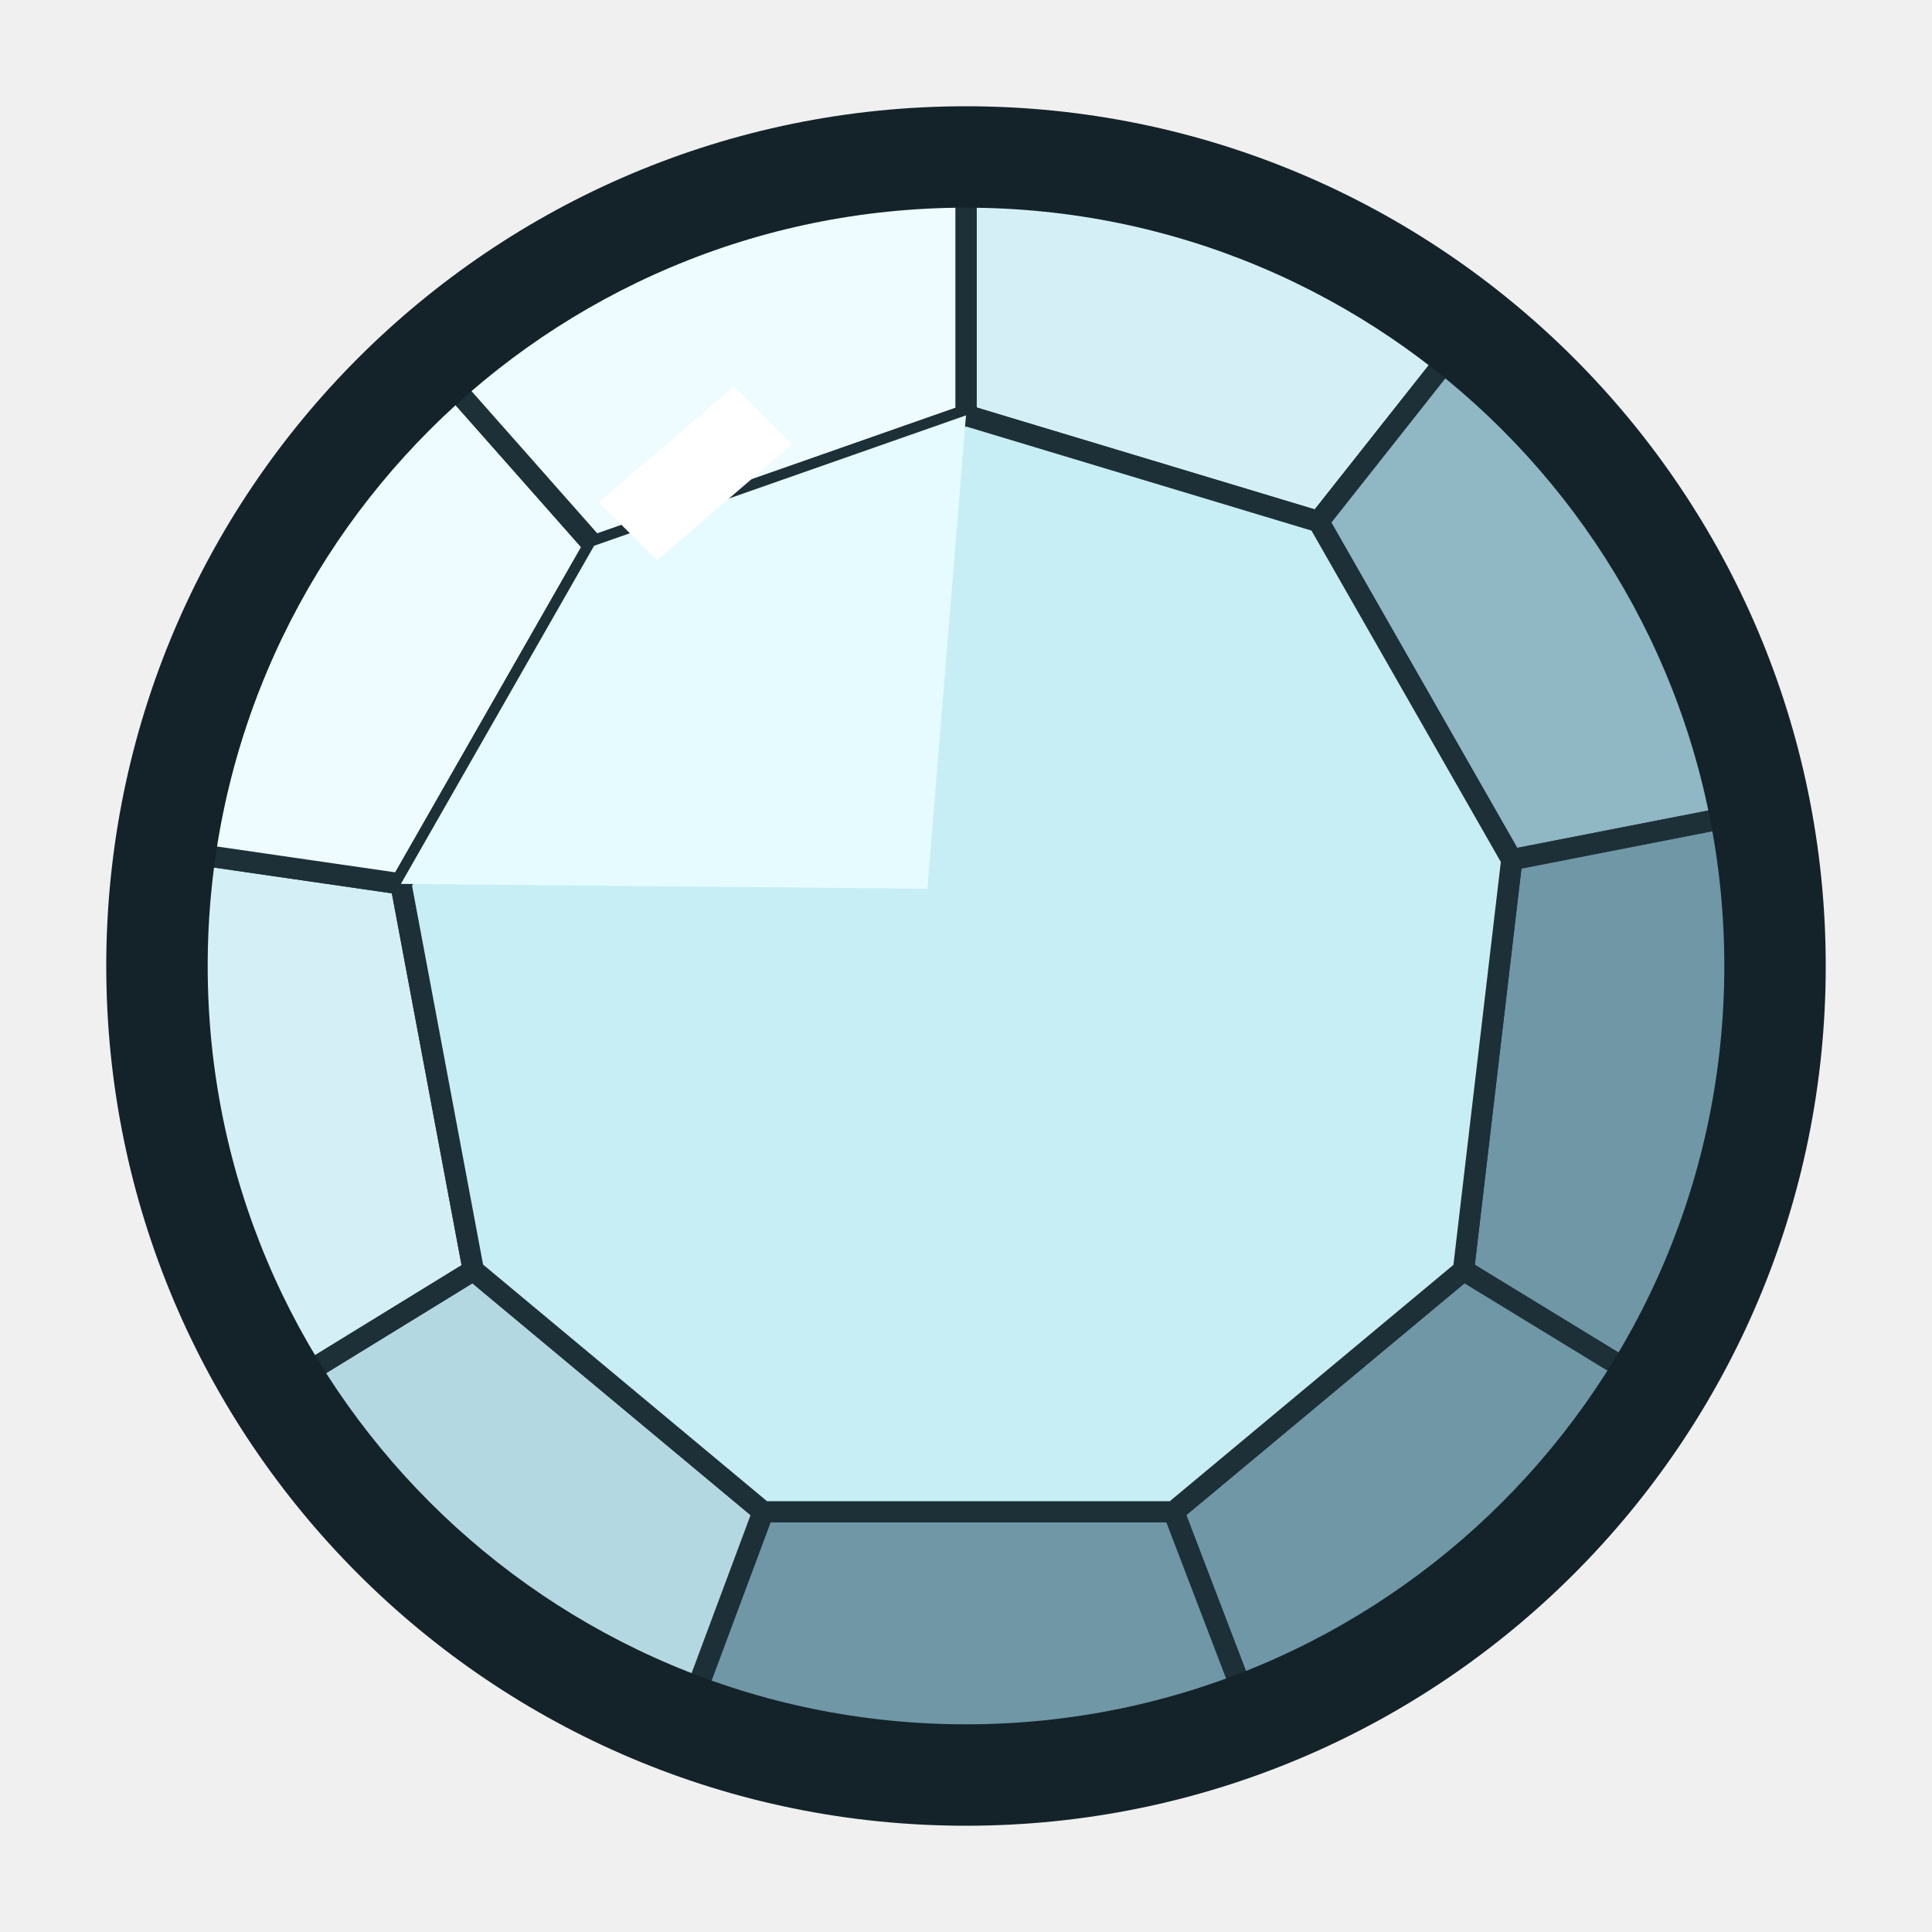
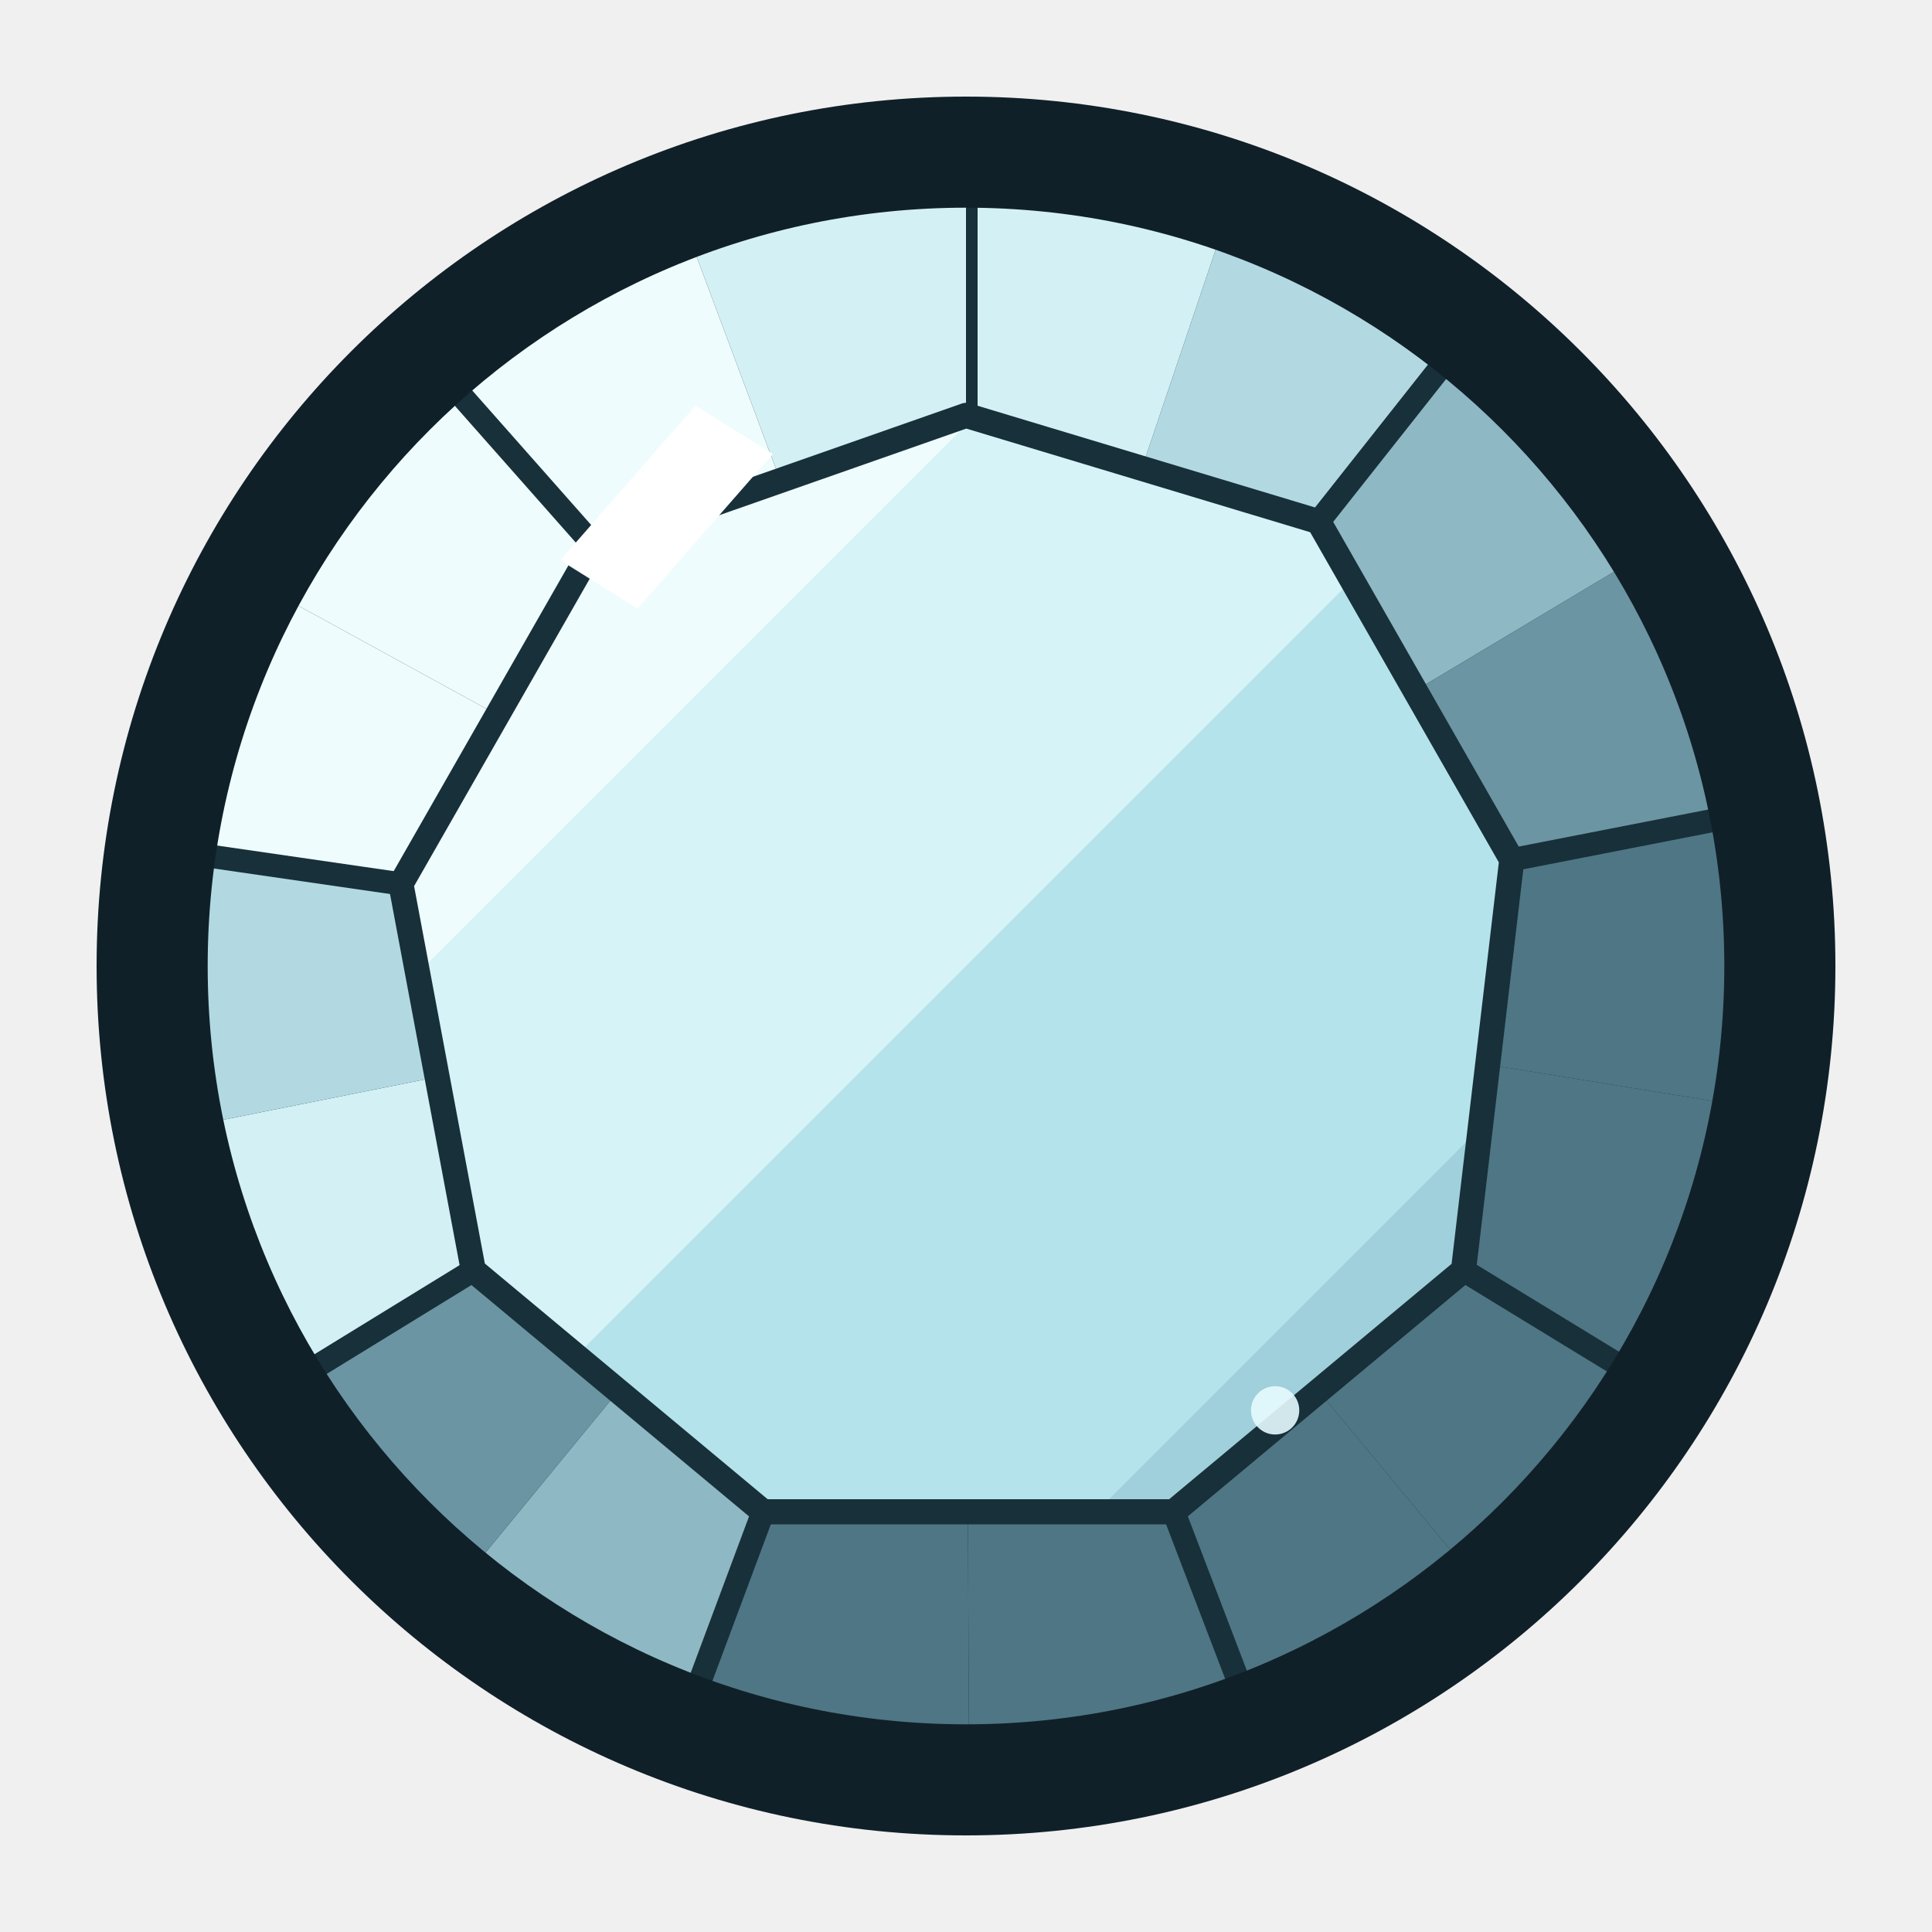
<svg xmlns="http://www.w3.org/2000/svg" viewBox="0 0 200 200" width="200" height="200">
  <svg viewBox="0 0 200 200" width="200" height="200">
-     <circle cx="100" cy="100" r="89" fill="#14232a" />
-     <path d="M100.0,43.0 L100.0,20.0 A80,80 0 0 1 149.7,37.3 L136.5,54.0 Z" fill="#d4f0f6" stroke="#1d3038" stroke-width="2.2" stroke-linejoin="round" />
-     <path d="M136.5,54.0 L149.7,37.3 A80,80 0 0 1 178.5,84.7 L156.5,89.0 Z" fill="#8fb7c4" stroke="#1d3038" stroke-width="2.2" stroke-linejoin="round" />
-     <path d="M156.5,89.0 L178.5,84.7 A80,80 0 0 1 168.2,141.7 L151.5,131.5 Z" fill="#6f97a6" stroke="#1d3038" stroke-width="2.2" stroke-linejoin="round" />
-     <path d="M151.5,131.5 L168.2,141.7 A80,80 0 0 1 128.5,174.8 L121.5,156.5 Z" fill="#6f97a6" stroke="#1d3038" stroke-width="2.2" stroke-linejoin="round" />
-     <path d="M121.5,156.5 L128.5,174.8 A80,80 0 0 1 72.1,175.0 L79.0,156.5 Z" fill="#6f97a6" stroke="#1d3038" stroke-width="2.2" stroke-linejoin="round" />
-     <path d="M79.0,156.5 L72.1,175.0 A80,80 0 0 1 31.9,142.0 L49.0,131.5 Z" fill="#b3d8e2" stroke="#1d3038" stroke-width="2.2" stroke-linejoin="round" />
-     <path d="M49.0,131.5 L31.9,142.0 A80,80 0 0 1 20.8,88.5 L41.5,91.5 Z" fill="#d4f0f6" stroke="#1d3038" stroke-width="2.2" stroke-linejoin="round" />
-     <path d="M41.5,91.5 L20.8,88.5 A80,80 0 0 1 47.0,40.1 L61.5,56.5 Z" fill="#effcff" stroke="#1d3038" stroke-width="2.2" stroke-linejoin="round" />
-     <path d="M61.5,56.5 L47.0,40.1 A80,80 0 0 1 100.0,20.0 L100.0,43.0 Z" fill="#effcff" stroke="#1d3038" stroke-width="2.2" stroke-linejoin="round" />
-     <polygon points="100.0,43.0 136.5,54.0 156.5,89.0 151.5,131.5 121.5,156.5 79.0,156.5 49.0,131.5 41.5,91.5 61.5,56.5" fill="#c8eef5" stroke="#1d3038" stroke-width="2.2" stroke-linejoin="round" />
-     <polygon points="61.5,56.5 100.0,43.0 96,92 41.5,91.5" fill="#e6fbff" />
-     <circle cx="100" cy="100" r="80" fill="none" stroke="#14232a" stroke-width="3" />
-     <polygon points="62,52 76,40 82,46 68,58" fill="#ffffff" />
+     <defs>
+       <clipPath id="t">
+         <polygon points="100.0,43.0 136.5,54.0 156.5,89.0 151.5,131.5 121.5,156.5 79.0,156.5 49.0,131.5 41.5,91.5 61.5,56.5" />
+       </clipPath>
+     </defs>
+     <circle cx="100" cy="100" r="90" fill="#102029" />
+     <path d="M100.0,43.0 L100.0,20.0 A80,80 0 0 1 126.3,24.5 L118.2,48.5 Z" fill="#d3f0f5" />
+     <path d="M118.2,48.5 L126.3,24.5 A80,80 0 0 1 149.7,37.3 L136.5,54.0 Z" fill="#b2d9e2" />
+     <path d="M100.0,43.0 L100.0,20.0" stroke="#18303a" stroke-width="2.4" />
+     <path d="M136.5,54.0 L149.7,37.3 A80,80 0 0 1 168.4,58.4 L146.5,71.5 Z" fill="#8eb8c4" />
+     <path d="M146.5,71.5 L168.4,58.4 A80,80 0 0 1 178.5,84.7 L156.5,89.0 Z" fill="#6c95a3" />
+     <path d="M136.5,54.0 L149.7,37.3" stroke="#18303a" stroke-width="2.4" />
+     <path d="M156.5,89.0 L178.5,84.7 A80,80 0 0 1 178.7,114.2 L154.0,110.2 Z" fill="#4f7684" />
+     <path d="M154.0,110.2 L178.7,114.2 A80,80 0 0 1 168.2,141.7 L151.5,131.5 Z" fill="#4f7684" />
+     <path d="M156.5,89.0 L178.5,84.7" stroke="#18303a" stroke-width="2.4" />
+     <path d="M151.5,131.5 L168.2,141.7 A80,80 0 0 1 151.1,161.6 L136.5,144.0 Z" fill="#4f7684" />
+     <path d="M136.5,144.0 L151.1,161.6 A80,80 0 0 1 128.5,174.8 L121.5,156.5 Z" fill="#4f7684" />
+     <path d="M151.5,131.5 L168.2,141.7" stroke="#18303a" stroke-width="2.4" />
+     <path d="M121.5,156.5 L128.5,174.8 A80,80 0 0 1 100.3,180.0 L100.2,156.5 Z" fill="#4f7684" />
+     <path d="M100.2,156.5 L100.3,180.0 A80,80 0 0 1 72.1,175.0 L79.0,156.5 Z" fill="#4f7684" />
+     <path d="M121.5,156.5 L128.5,174.8" stroke="#18303a" stroke-width="2.4" />
+     <path d="M79.0,156.5 L72.1,175.0 A80,80 0 0 1 49.3,161.9 L64.0,144.0 Z" fill="#8eb8c4" />
+     <path d="M64.0,144.0 L49.3,161.9 A80,80 0 0 1 31.9,142.0 L49.0,131.5 Z" fill="#6c95a3" />
+     <path d="M79.0,156.5 L72.1,175.0" stroke="#18303a" stroke-width="2.4" />
+     <path d="M49.0,131.5 L31.9,142.0 A80,80 0 0 1 21.7,116.2 L45.2,111.5 Z" fill="#d3f0f5" />
+     <path d="M45.2,111.5 L21.7,116.2 A80,80 0 0 1 20.8,88.5 L41.5,91.5 Z" fill="#b2d9e2" />
+     <path d="M49.0,131.5 L31.9,142.0" stroke="#18303a" stroke-width="2.4" />
+     <path d="M41.5,91.5 L20.8,88.5 A80,80 0 0 1 29.6,62.0 L51.5,74.0 Z" fill="#effcfd" />
+     <path d="M51.5,74.0 L29.6,62.0 A80,80 0 0 1 47.0,40.1 L61.5,56.5 Z" fill="#effcfd" />
+     <path d="M41.5,91.5 L20.8,88.5" stroke="#18303a" stroke-width="2.4" />
+     <path d="M61.5,56.5 L47.0,40.1 A80,80 0 0 1 71.6,25.2 L80.8,49.8 Z" fill="#effcfd" />
+     <path d="M80.8,49.8 L71.6,25.2 A80,80 0 0 1 100.0,20.0 L100.0,43.0 Z" fill="#d3f0f5" />
+     <path d="M61.5,56.5 L47.0,40.1" stroke="#18303a" stroke-width="2.4" />
+     <polygon points="100.0,43.0 136.5,54.0 156.5,89.0 151.5,131.5 121.5,156.5 79.0,156.5 49.0,131.5 41.5,91.5 61.5,56.5" fill="#b5e3ec" />
+     <g clip-path="url(#t)">
+       <polygon points="40,40 160,40 40,160" fill="#d6f4f8" />
+       <polygon points="60,40 104,40 40,104 40,84" fill="#effcfd" />
+       <polygon points="160,110 160,160 110,160" fill="#9fd0db" />
+     </g>
+     <polygon points="100.0,43.0 136.5,54.0 156.5,89.0 151.5,131.5 121.5,156.5 79.0,156.5 49.0,131.5 41.5,91.5 61.5,56.5" fill="none" stroke="#18303a" stroke-width="2.6" stroke-linejoin="round" />
+     <circle cx="100" cy="100" r="80" fill="none" stroke="#102029" stroke-width="3" />
+     <polygon points="58,58 72,42 80,47 66,63" fill="#ffffff" />
+     <circle cx="132" cy="146" r="2.5" fill="#e6fbff" opacity=".9" />
  </svg>
</svg>
